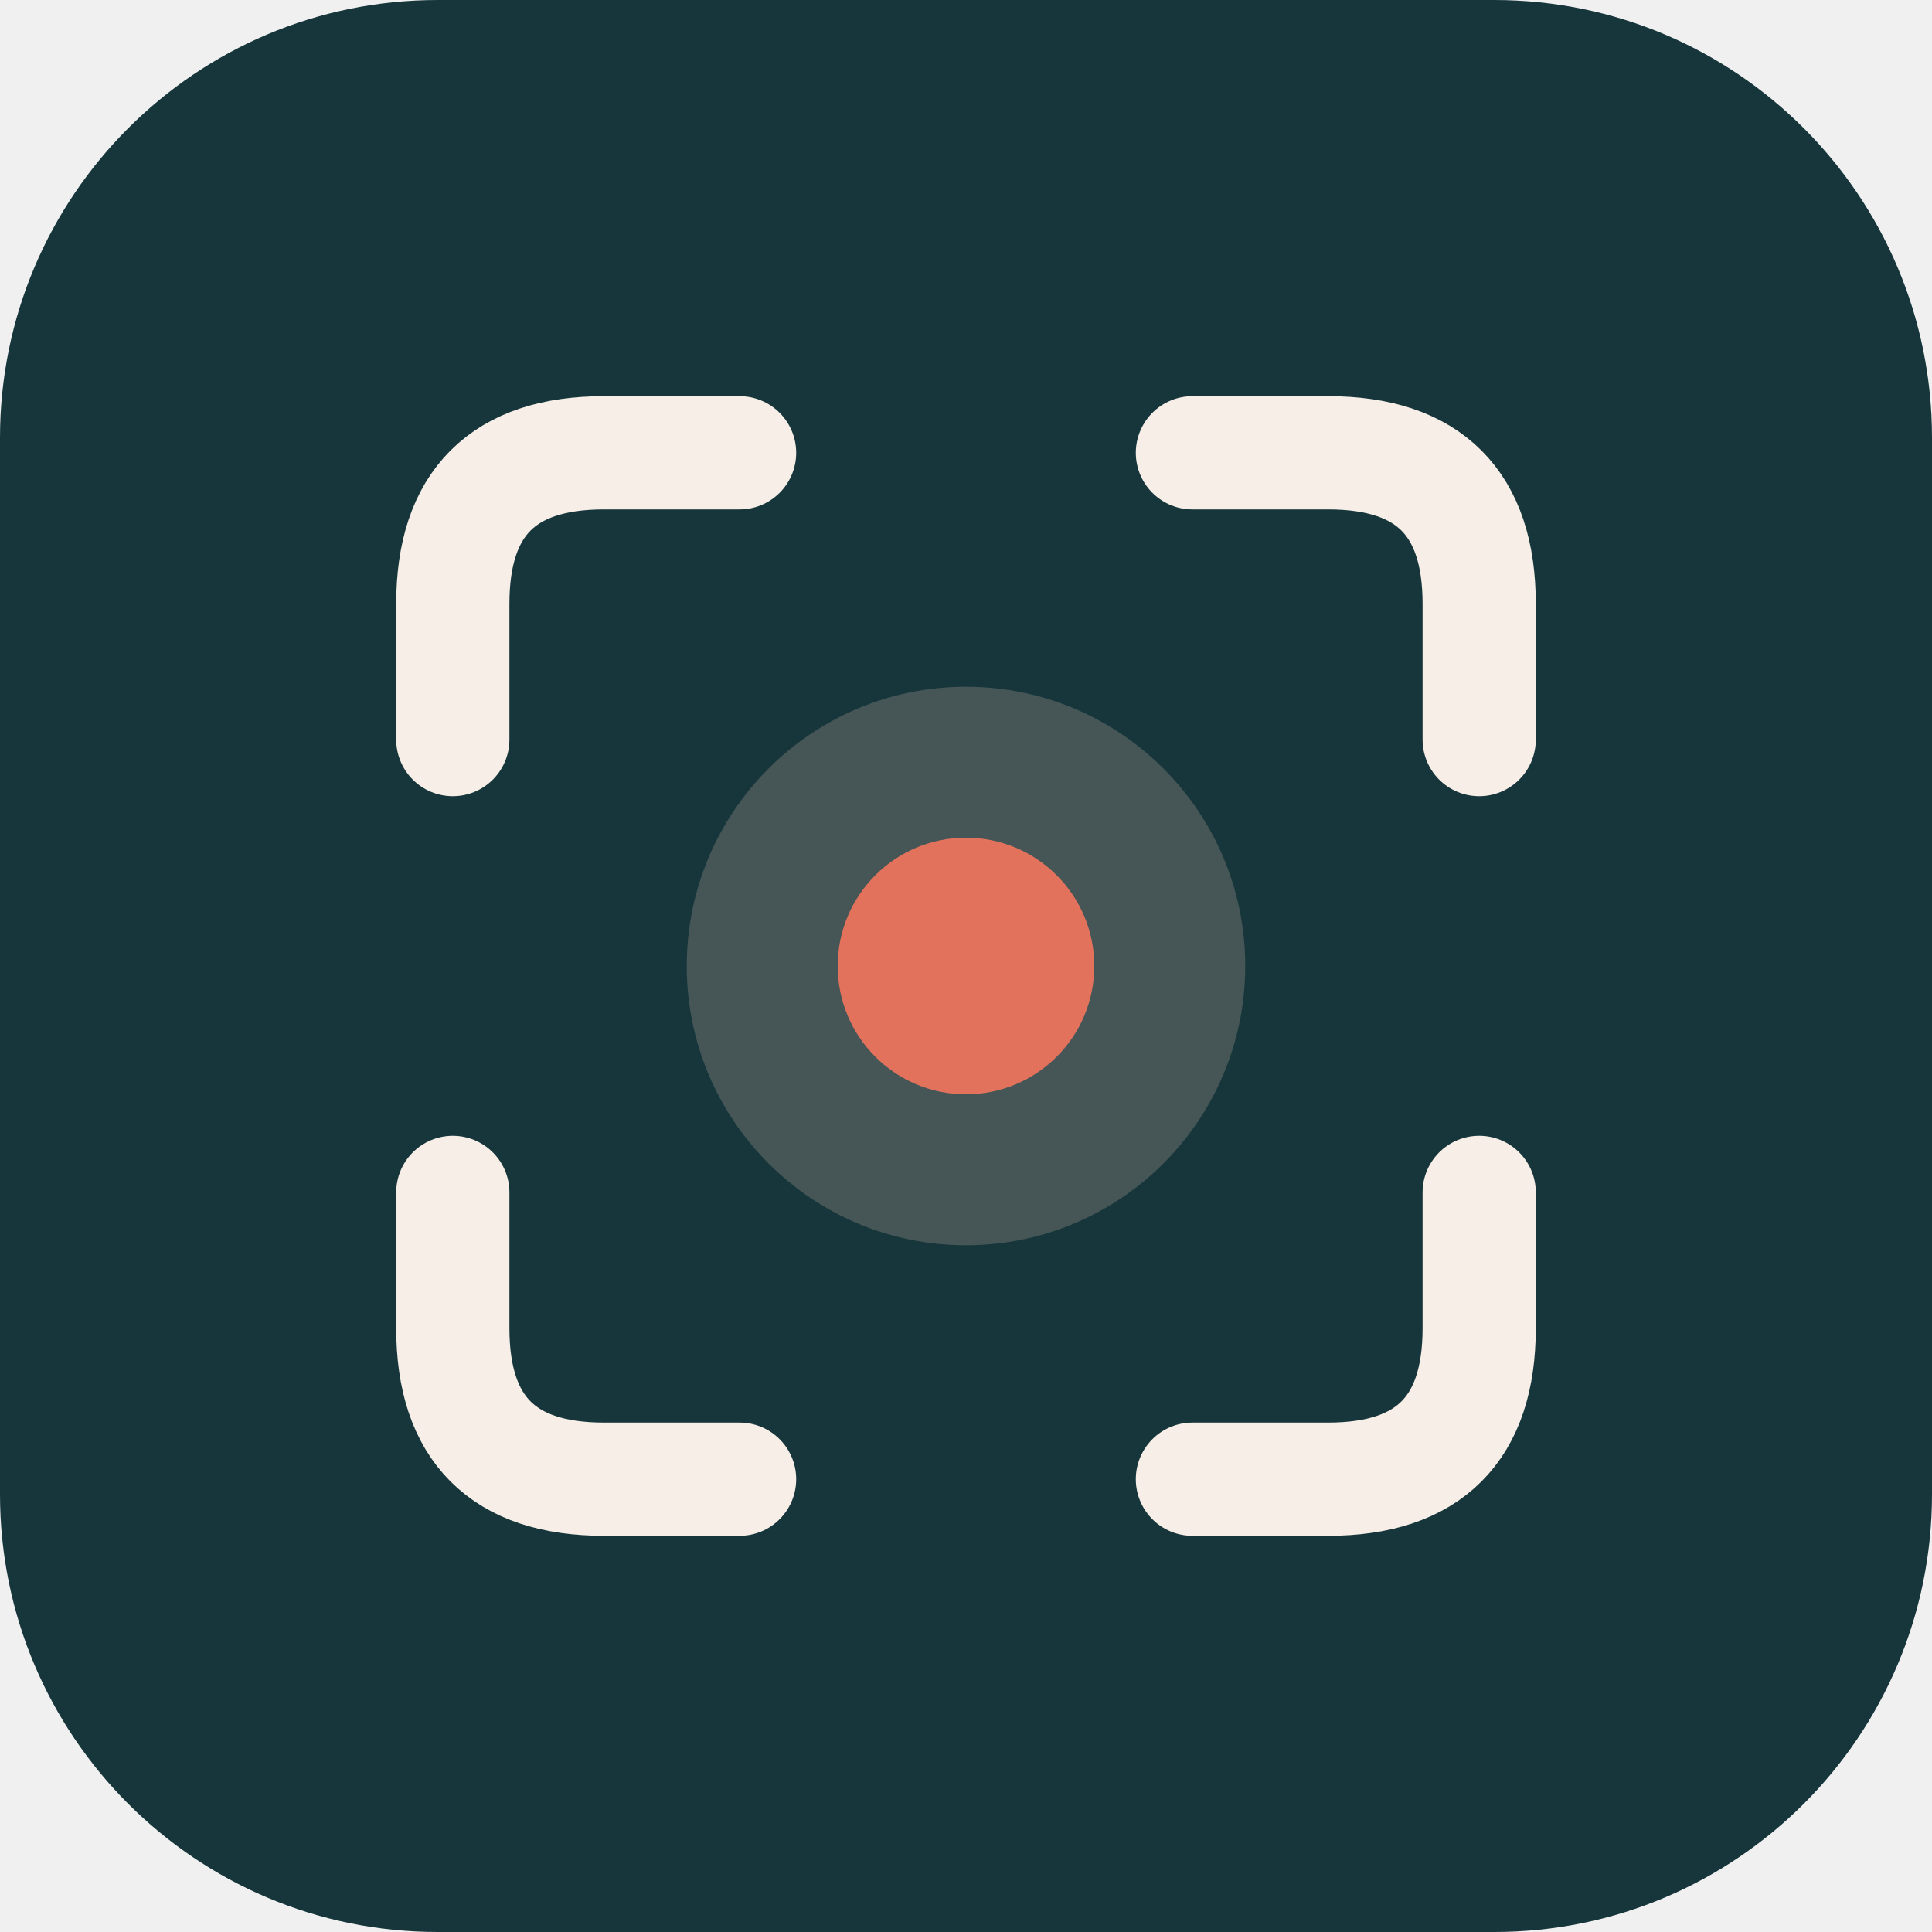
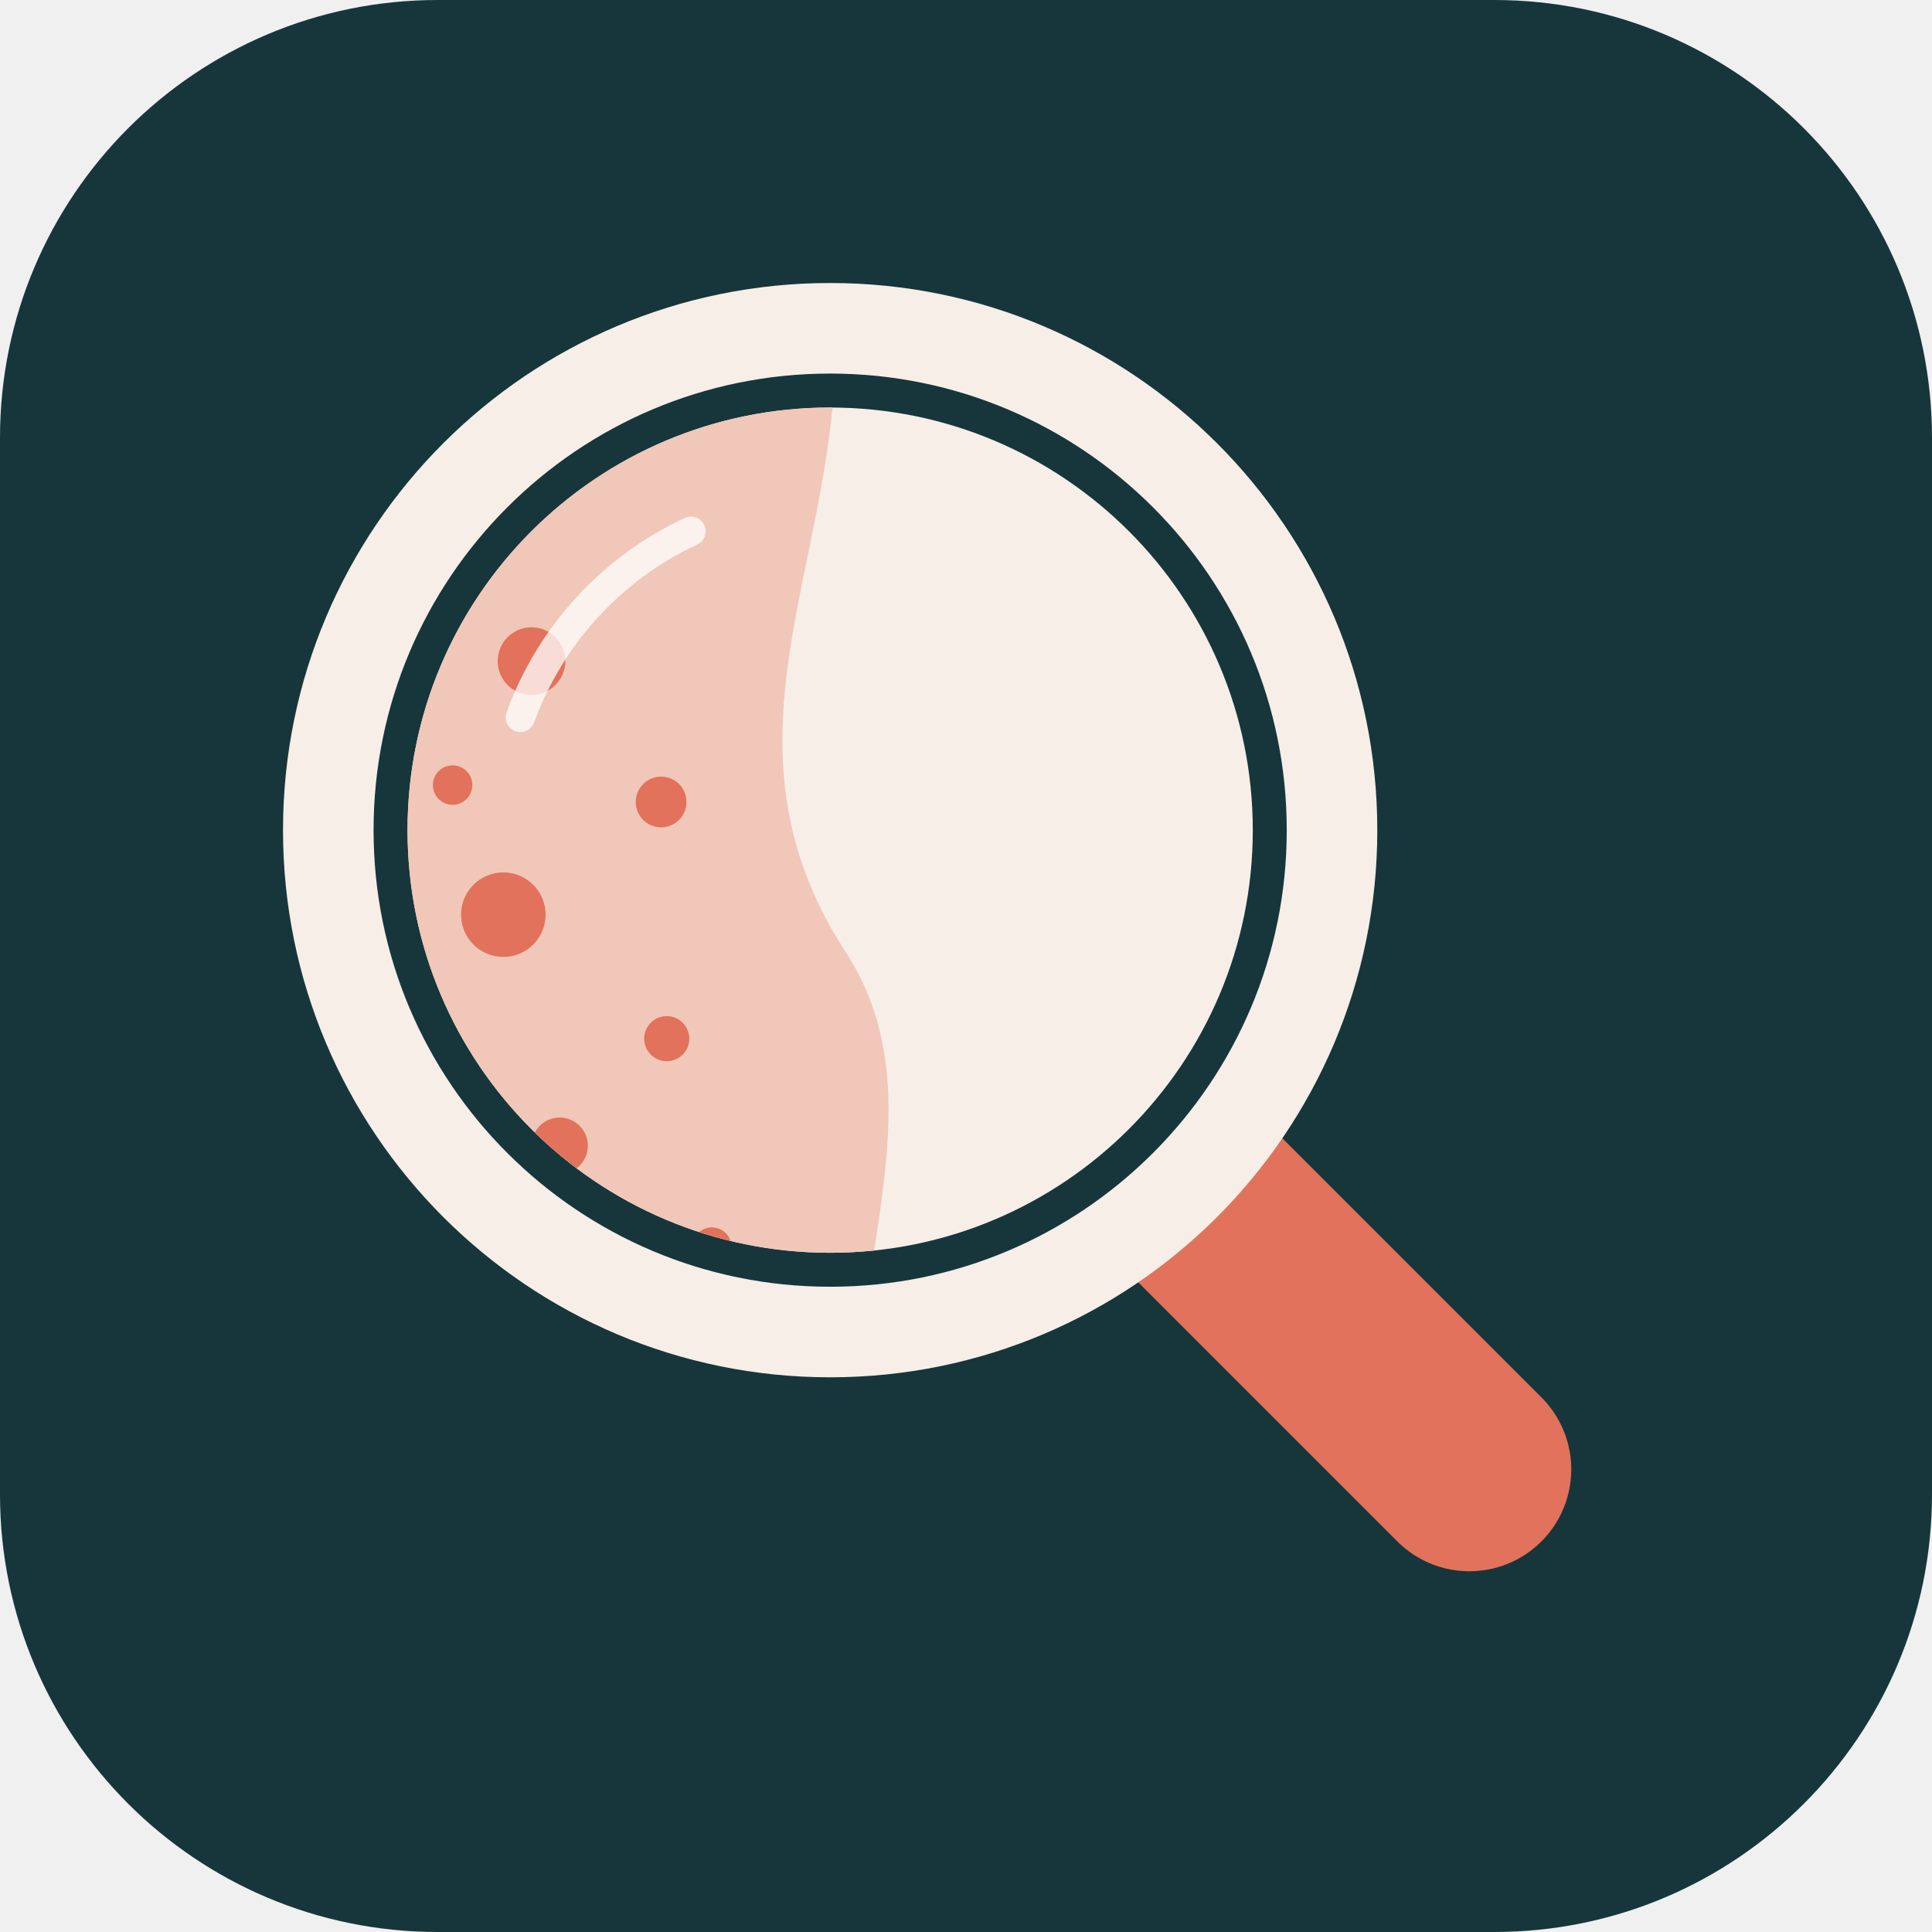
<svg xmlns="http://www.w3.org/2000/svg" viewBox="0 0 512 512" width="64" height="64">
  <rect width="512" height="512" rx="116" fill="#16363B" />
-   <g fill="none" stroke="#F6EEE7" stroke-width="30" stroke-linecap="round">
-     <path d="M120 196 V160 Q120 120 160 120 H196" />
-     <path d="M316 120 H352 Q392 120 392 160 V196" />
-     <path d="M392 316 V352 Q392 392 352 392 H316" />
-     <path d="M196 392 H160 Q120 392 120 352 V316" />
+   <line x1="314.0" y1="314.0" x2="389.4" y2="389.4" stroke="#E2725B" stroke-width="54" stroke-linecap="round" />
+   <circle cx="220" cy="220" r="133.0" fill="#16363B" />
+   <defs>
+     <clipPath id="lens-f">
+       <circle cx="256" cy="256" r="150" />
+     </clipPath>
+   </defs>
+   <g transform="translate(220 220) scale(0.74667) translate(-256 -256)">
+     <g clip-path="url(#lens-f)">
+       <rect width="512" height="512" fill="#F6EEE7" />
+       <path d="M0 0 H 236 C 300 120 196 200 262 300 C 300 360 250 430 270 512 H 0 Z" fill="#F0C7B8" />
+       <circle cx="150" cy="196" r="12" fill="#E2725B" />
+       <circle cx="196" cy="246" r="9" fill="#E2725B" />
+       <circle cx="140" cy="286" r="15" fill="#E2725B" />
+       <circle cx="198" cy="330" r="8" fill="#E2725B" />
+       <circle cx="160" cy="368" r="10" fill="#E2725B" />
+       <circle cx="214" cy="404" r="7" fill="#E2725B" />
+       <circle cx="122" cy="240" r="7" fill="#E2725B" />
+     </g>
  </g>
-   <circle cx="256" cy="256" r="74" fill="#F0C7B8" opacity=".22" />
-   <circle cx="256" cy="256" r="34" fill="#E2725B" />
+   <path d="M137.9 190.1 A 87.4 87.4 0 0 1 183.1 140.8" fill="none" stroke="#FFFFFF" stroke-width="7.8" stroke-linecap="round" opacity=".75" />
+   <circle cx="220" cy="220" r="133.0" fill="none" stroke="#F6EEE7" stroke-width="24" />
</svg>
